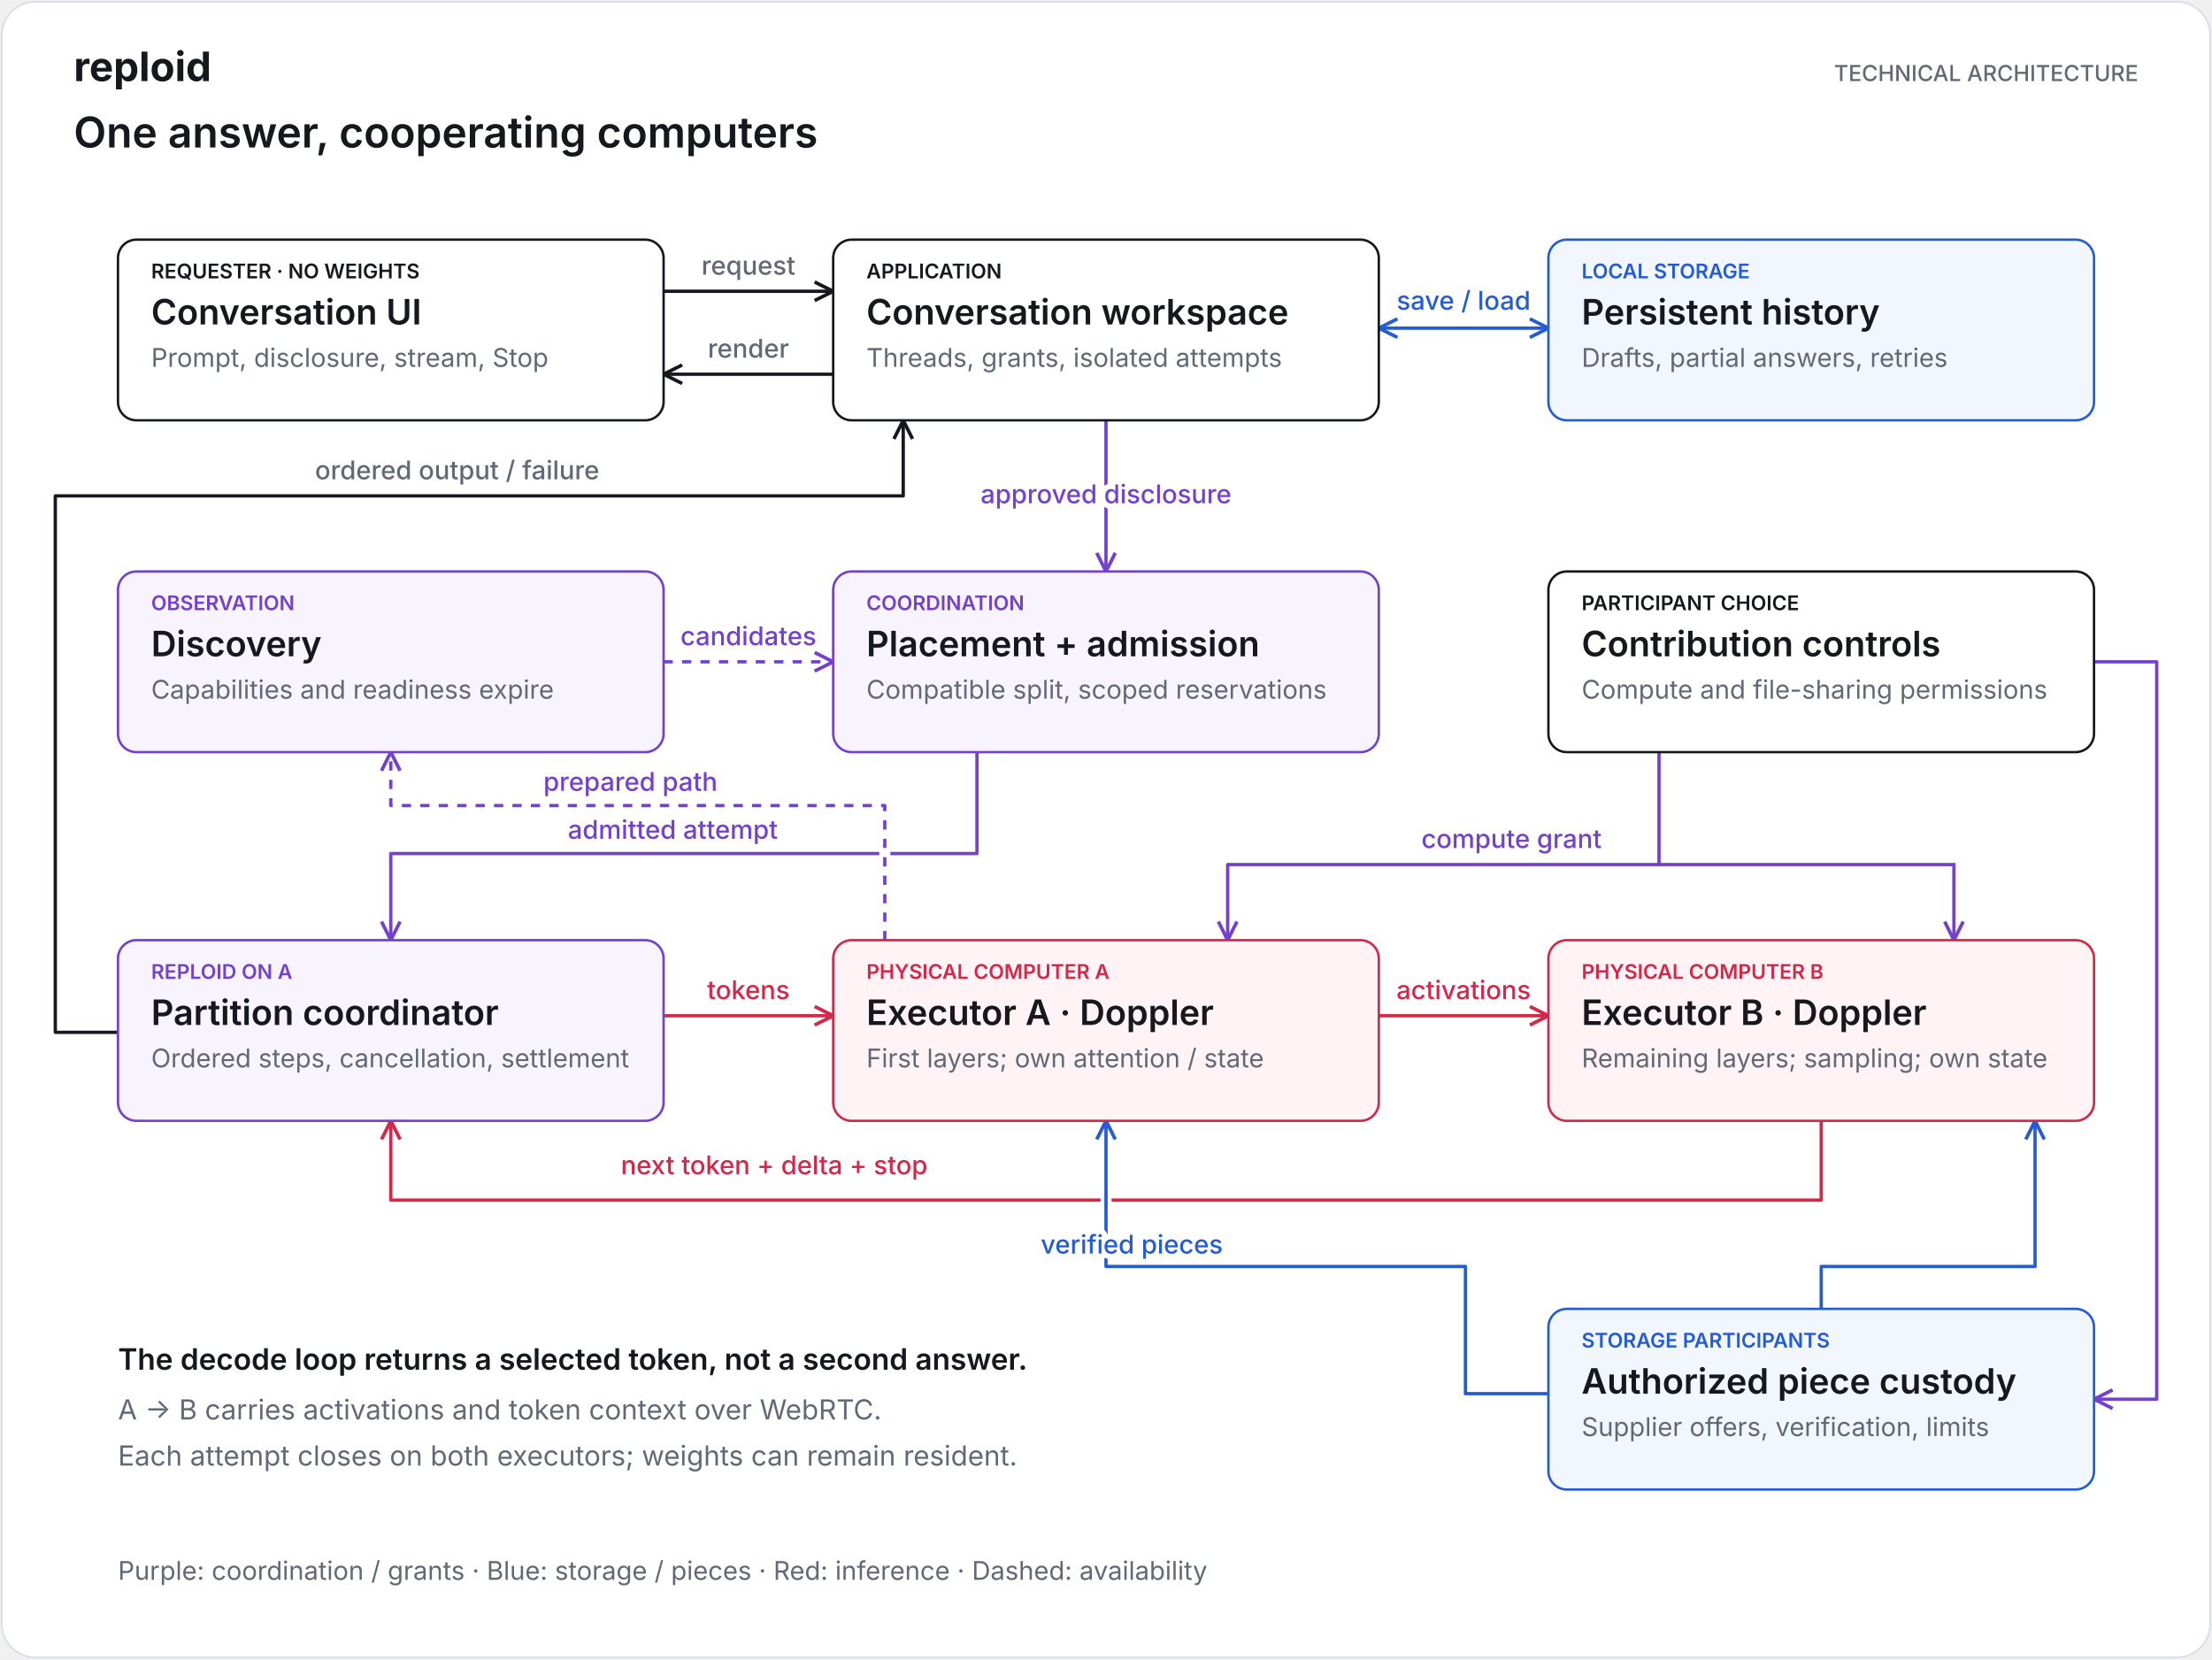
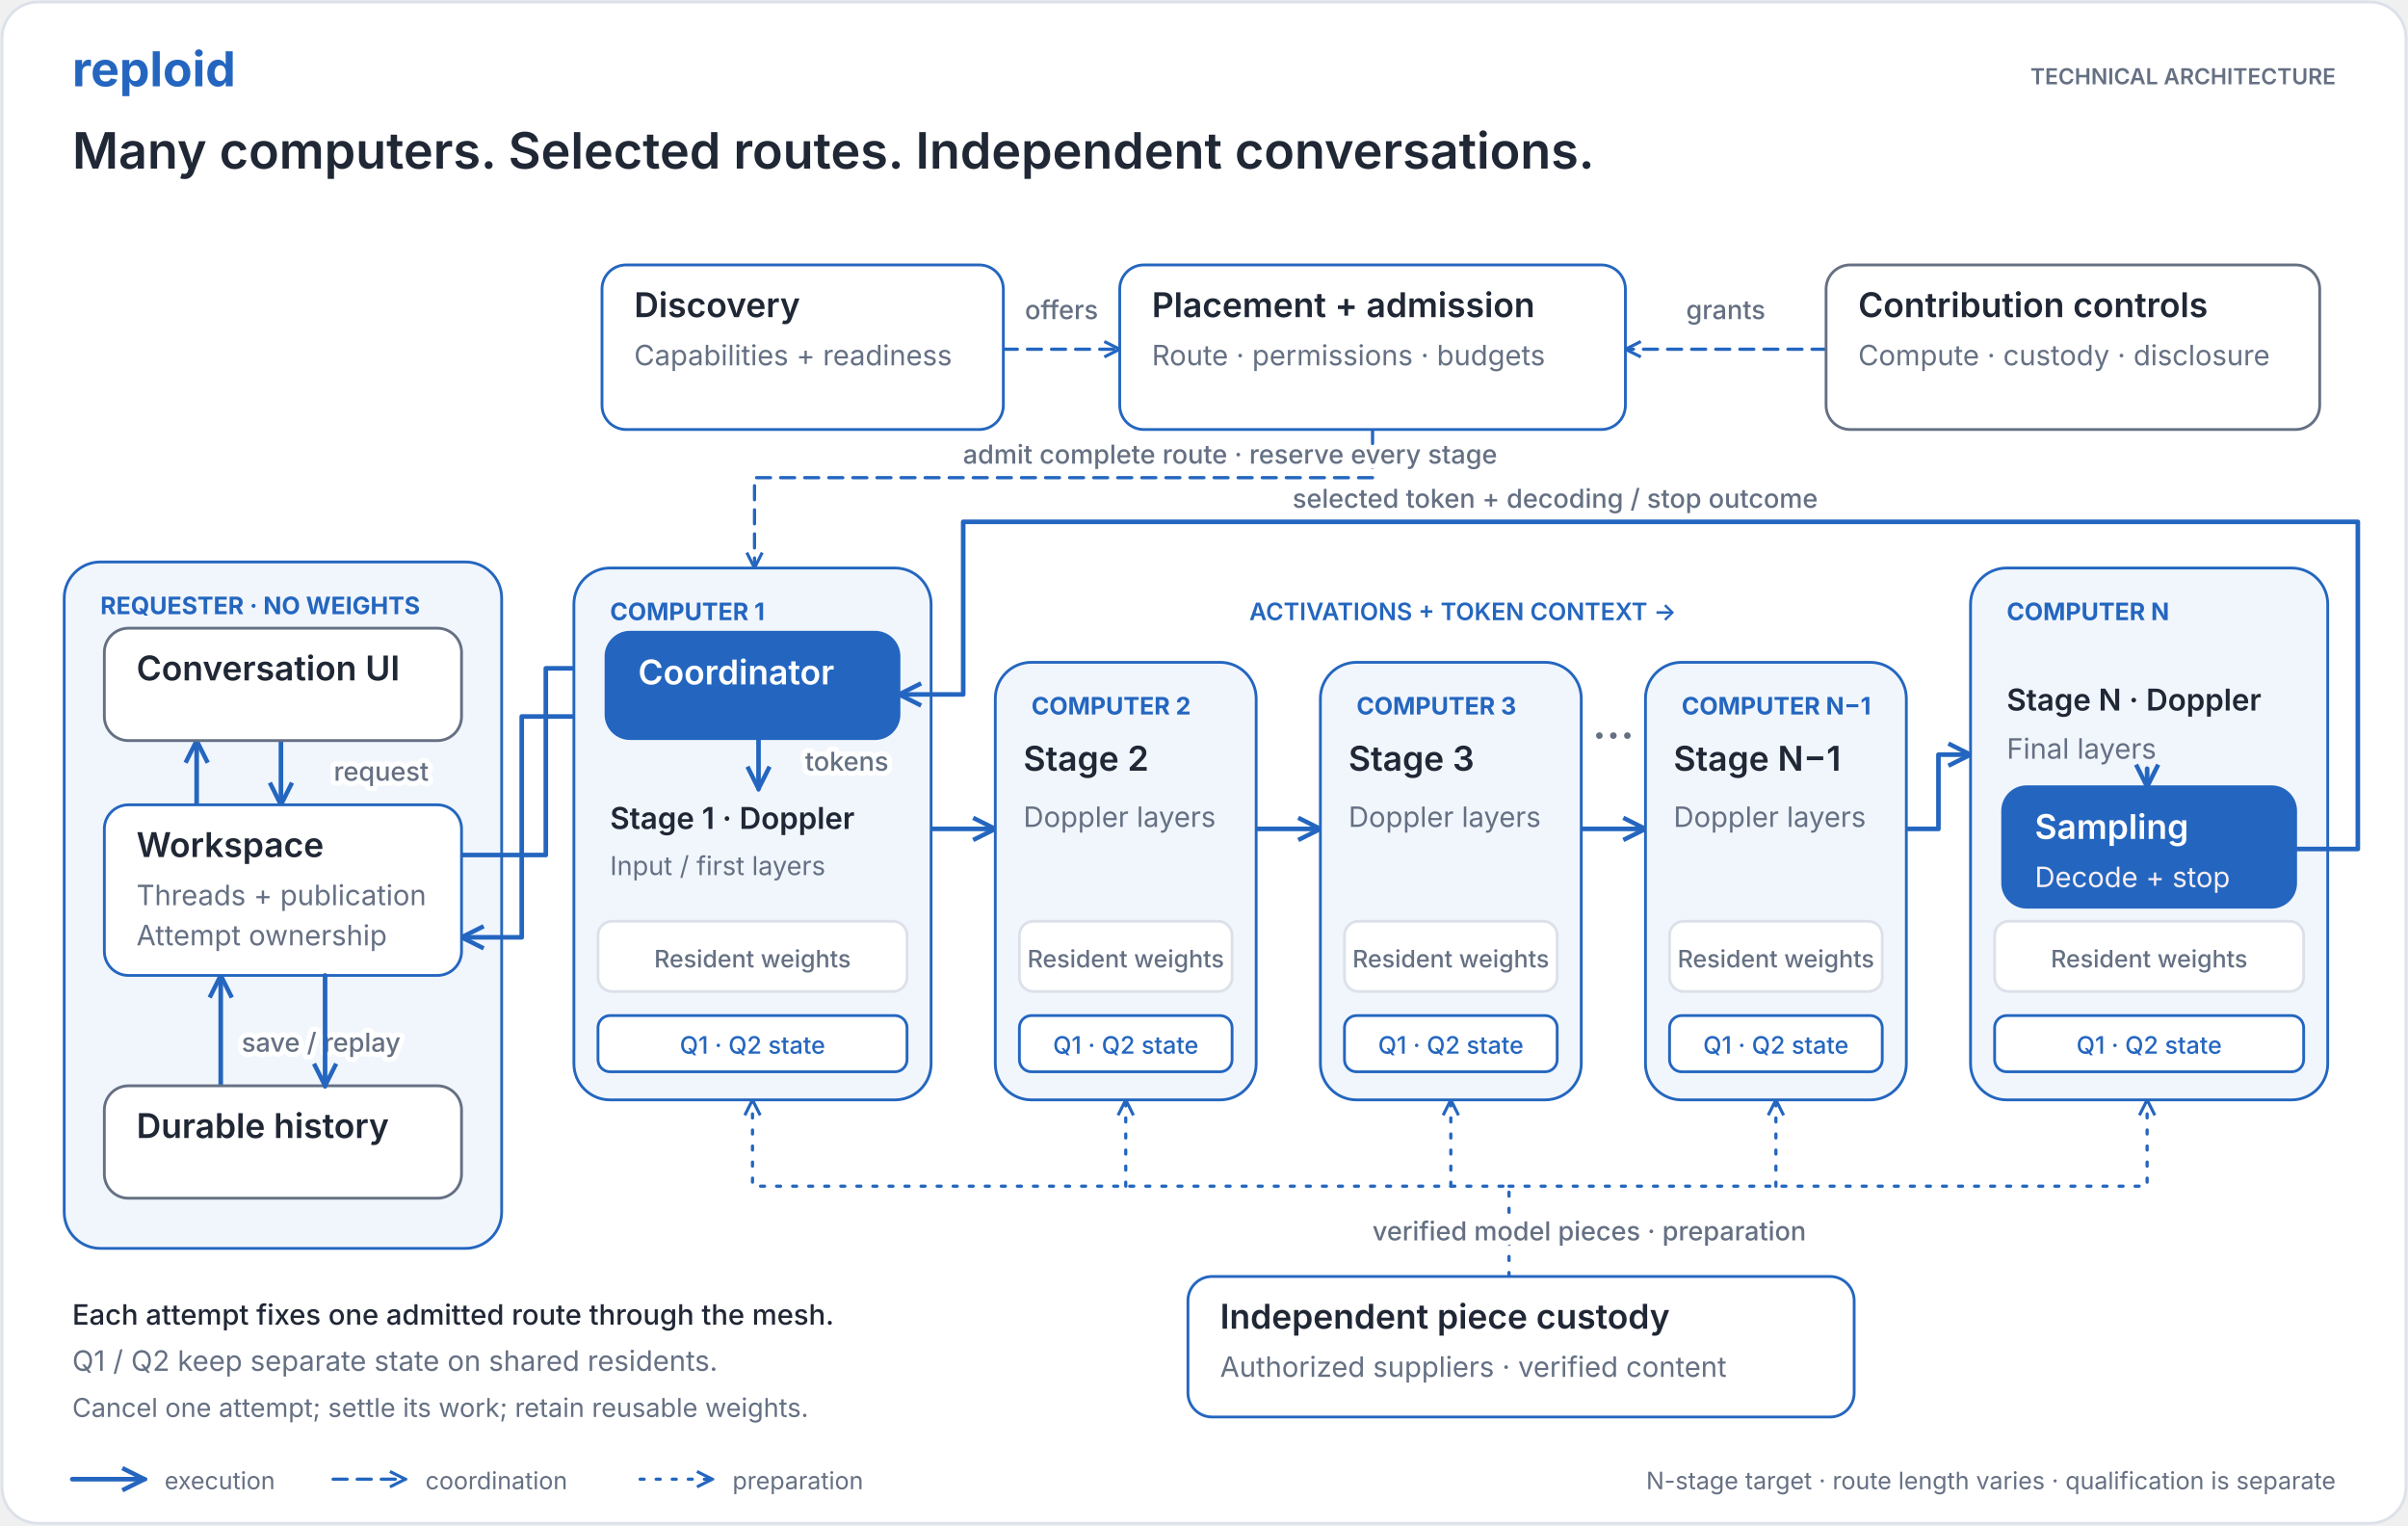
- <svg xmlns="http://www.w3.org/2000/svg" width="1200" height="900" viewBox="0 0 1200 900" role="img" aria-labelledby="title desc">
-   <style>text{font-family:Inter,-apple-system,BlinkMacSystemFont,"Segoe UI",sans-serif}.label{font-size:14px;font-weight:500;paint-order:stroke;stroke:white;stroke-width:6px;stroke-linejoin:round}</style>
+ <svg xmlns="http://www.w3.org/2000/svg" width="1200" height="760" viewBox="0 0 1200 760" role="img" aria-labelledby="title desc">
+   <style>text{font-family:Inter,-apple-system,BlinkMacSystemFont,"Segoe UI",sans-serif}.edge-label{paint-order:stroke;stroke:white;stroke-width:5px;stroke-linejoin:round}</style>
  <defs>
-     <marker id="ink" viewBox="0 0 10 10" refX="9" refY="5" markerWidth="7" markerHeight="7" orient="auto-start-reverse">
-       <path d="M1 1 L9 5 L1 9" fill="none" stroke="#16181d" stroke-width="1.5" />
+     <marker id="arrow" viewBox="0 0 10 10" refX="9" refY="5" markerWidth="6" markerHeight="6" orient="auto">
+       <path d="M1 1 L9 5 L1 9" fill="none" stroke="#2466bf" stroke-width="1.6" />
    </marker>
-     <marker id="purple" viewBox="0 0 10 10" refX="9" refY="5" markerWidth="7" markerHeight="7" orient="auto-start-reverse">
-       <path d="M1 1 L9 5 L1 9" fill="none" stroke="#7441ce" stroke-width="1.5" />
-     </marker>
-     <marker id="blue" viewBox="0 0 10 10" refX="9" refY="5" markerWidth="7" markerHeight="7" orient="auto-start-reverse">
-       <path d="M1 1 L9 5 L1 9" fill="none" stroke="#245cd6" stroke-width="1.5" />
-     </marker>
-     <marker id="red" viewBox="0 0 10 10" refX="9" refY="5" markerWidth="7" markerHeight="7" orient="auto-start-reverse">
-       <path d="M1 1 L9 5 L1 9" fill="none" stroke="#d52749" stroke-width="1.5" />
-     </marker>
-     <marker id="gray" viewBox="0 0 10 10" refX="9" refY="5" markerWidth="7" markerHeight="7" orient="auto-start-reverse">
-       <path d="M1 1 L9 5 L1 9" fill="none" stroke="#626976" stroke-width="1.5" />
+     <marker id="neutral" viewBox="0 0 10 10" refX="9" refY="5" markerWidth="6" markerHeight="6" orient="auto">
+       <path d="M1 1 L9 5 L1 9" fill="none" stroke="#657083" stroke-width="1.6" />
    </marker>
  </defs>
-   <rect x="1" y="1" width="1198" height="898" rx="18" fill="white" stroke="#dcdfe6" />
-   <text x="40" y="44" font-size="22" fill="#16181d" font-weight="650" text-anchor="start">reploid</text>
-   <text x="1160" y="44" font-size="12" fill="#626976" font-weight="500" text-anchor="end">TECHNICAL ARCHITECTURE</text>
-   <text x="40" y="80" font-size="23" fill="#16181d" font-weight="600" text-anchor="start">One answer, cooperating computers</text>
-   <path d="M360 158 H452" fill="none" stroke="white" stroke-width="6" />
-   <path d="M360 158 H452" fill="none" stroke="#16181d" stroke-width="1.8" stroke-linejoin="round" marker-end="url(#ink)" />
-   <text x="406" y="149" font-size="14" fill="#626976" font-weight="500" text-anchor="middle" class="label">request</text>
-   <path d="M452 203 H360" fill="none" stroke="white" stroke-width="6" />
-   <path d="M452 203 H360" fill="none" stroke="#16181d" stroke-width="1.8" stroke-linejoin="round" marker-end="url(#ink)" />
-   <text x="406" y="194" font-size="14" fill="#626976" font-weight="500" text-anchor="middle" class="label">render</text>
-   <path d="M748 178 H840" fill="none" stroke="white" stroke-width="6" />
-   <path d="M748 178 H840" fill="none" stroke="#245cd6" stroke-width="1.8" stroke-linejoin="round" marker-start="url(#blue)" marker-end="url(#blue)" />
-   <text x="794" y="168" font-size="14" fill="#245cd6" font-weight="500" text-anchor="middle" class="label">save / load</text>
-   <path d="M600 228 V310" fill="none" stroke="white" stroke-width="6" />
-   <path d="M600 228 V310" fill="none" stroke="#7441ce" stroke-width="1.8" stroke-linejoin="round" marker-end="url(#purple)" />
-   <text x="600" y="273" font-size="14" fill="#7441ce" font-weight="500" text-anchor="middle" class="label">approved disclosure</text>
-   <path d="M360 359 H452" fill="none" stroke="white" stroke-width="6" />
-   <path d="M360 359 H452" fill="none" stroke="#7441ce" stroke-width="1.8" stroke-linejoin="round" stroke-dasharray="5 5" marker-end="url(#purple)" />
-   <text x="406" y="350" font-size="14" fill="#7441ce" font-weight="500" text-anchor="middle" class="label">candidates</text>
-   <path d="M530 408 V463 H212 V510" fill="none" stroke="white" stroke-width="6" />
-   <path d="M530 408 V463 H212 V510" fill="none" stroke="#7441ce" stroke-width="1.8" stroke-linejoin="round" marker-end="url(#purple)" />
-   <text x="365" y="455" font-size="14" fill="#7441ce" font-weight="500" text-anchor="middle" class="label">admitted attempt</text>
-   <path d="M360 551 H452" fill="none" stroke="white" stroke-width="6" />
-   <path d="M360 551 H452" fill="none" stroke="#d52749" stroke-width="1.8" stroke-linejoin="round" marker-end="url(#red)" />
-   <text x="406" y="542" font-size="14" fill="#d52749" font-weight="500" text-anchor="middle" class="label">tokens</text>
-   <path d="M748 551 H840" fill="none" stroke="white" stroke-width="6" />
-   <path d="M748 551 H840" fill="none" stroke="#d52749" stroke-width="1.8" stroke-linejoin="round" marker-end="url(#red)" />
-   <text x="794" y="542" font-size="14" fill="#d52749" font-weight="500" text-anchor="middle" class="label">activations</text>
-   <path d="M988 608 V651 H212 V608" fill="none" stroke="white" stroke-width="6" />
-   <path d="M988 608 V651 H212 V608" fill="none" stroke="#d52749" stroke-width="1.8" stroke-linejoin="round" marker-end="url(#red)" />
-   <text x="420" y="637" font-size="14" fill="#d52749" font-weight="500" text-anchor="middle" class="label">next token + delta + stop</text>
-   <path d="M64 560 H30 V269 H490 V228" fill="none" stroke="white" stroke-width="6" />
-   <path d="M64 560 H30 V269 H490 V228" fill="none" stroke="#16181d" stroke-width="1.8" stroke-linejoin="round" marker-end="url(#ink)" />
-   <text x="248" y="260" font-size="14" fill="#626976" font-weight="500" text-anchor="middle" class="label">ordered output / failure</text>
-   <path d="M480 510 V437 H212 V408" fill="none" stroke="white" stroke-width="6" />
-   <path d="M480 510 V437 H212 V408" fill="none" stroke="#7441ce" stroke-width="1.8" stroke-linejoin="round" stroke-dasharray="5 5" marker-end="url(#purple)" />
-   <text x="342" y="429" font-size="14" fill="#7441ce" font-weight="500" text-anchor="middle" class="label">prepared path</text>
-   <path d="M900 408 V469 H666 V510" fill="none" stroke="white" stroke-width="6" />
-   <path d="M900 408 V469 H666 V510" fill="none" stroke="#7441ce" stroke-width="1.8" stroke-linejoin="round" marker-end="url(#purple)" />
-   <text x="820" y="460" font-size="14" fill="#7441ce" font-weight="500" text-anchor="middle" class="label">compute grant</text>
-   <path d="M1136 359 H1170 V759 H1136" fill="none" stroke="white" stroke-width="6" />
-   <path d="M1136 359 H1170 V759 H1136" fill="none" stroke="#7441ce" stroke-width="1.8" stroke-linejoin="round" marker-end="url(#purple)" />
-   <path d="M840 756 H795 V687 H600 V608" fill="none" stroke="white" stroke-width="6" />
-   <path d="M840 756 H795 V687 H600 V608" fill="none" stroke="#245cd6" stroke-width="1.8" stroke-linejoin="round" marker-end="url(#blue)" />
-   <text x="614" y="680" font-size="14" fill="#245cd6" font-weight="500" text-anchor="middle" class="label">verified pieces</text>
-   <path d="M988 710 V687 H1104 V608" fill="none" stroke="white" stroke-width="6" />
-   <path d="M988 710 V687 H1104 V608" fill="none" stroke="#245cd6" stroke-width="1.8" stroke-linejoin="round" marker-end="url(#blue)" />
-   <path d="M900 469 H1060 V510" fill="none" stroke="#7441ce" stroke-width="1.8" marker-end="url(#purple)" />
-   <g data-component="Conversation UI">
-     <rect x="64" y="130" width="296" height="98" rx="10" fill="#ffffff" stroke="#16181d" stroke-width="1.3" />
-     <text x="82" y="151" font-size="11" fill="#16181d" font-weight="600" text-anchor="start">REQUESTER · NO WEIGHTS</text>
-     <text x="82" y="176" font-size="19" fill="#16181d" font-weight="600" text-anchor="start">Conversation UI</text>
-     <text x="82" y="199" font-size="14" fill="#626976" font-weight="400" text-anchor="start">Prompt, disclosure, stream, Stop</text>
-   </g>
-   <g data-component="Conversation workspace">
-     <rect x="452" y="130" width="296" height="98" rx="10" fill="#ffffff" stroke="#16181d" stroke-width="1.3" />
-     <text x="470" y="151" font-size="11" fill="#16181d" font-weight="600" text-anchor="start">APPLICATION</text>
-     <text x="470" y="176" font-size="19" fill="#16181d" font-weight="600" text-anchor="start">Conversation workspace</text>
-     <text x="470" y="199" font-size="14" fill="#626976" font-weight="400" text-anchor="start">Threads, grants, isolated attempts</text>
-   </g>
-   <g data-component="Persistent history">
-     <rect x="840" y="130" width="296" height="98" rx="10" fill="#f2f6ff" stroke="#245cd6" stroke-width="1.3" />
-     <text x="858" y="151" font-size="11" fill="#245cd6" font-weight="600" text-anchor="start">LOCAL STORAGE</text>
-     <text x="858" y="176" font-size="19" fill="#16181d" font-weight="600" text-anchor="start">Persistent history</text>
-     <text x="858" y="199" font-size="14" fill="#626976" font-weight="400" text-anchor="start">Drafts, partial answers, retries</text>
-   </g>
+   <rect x="1" y="1" width="1198" height="758" rx="18" fill="white" stroke="#dce1e9" stroke-width="1.4" />
+   <text x="36" y="43" font-size="24" fill="#2466bf" font-weight="700" text-anchor="start">reploid</text>
+   <text x="1164" y="42" font-size="11" fill="#657083" font-weight="600" text-anchor="end">TECHNICAL ARCHITECTURE</text>
+   <text x="36" y="84" font-size="25" fill="#202735" font-weight="600" text-anchor="start">Many computers. Selected routes. Independent conversations.</text>
+   <rect x="32" y="280" width="218" height="342" rx="18" fill="#f1f6fd" stroke="#2466bf" stroke-width="1.4" />
+   <text x="50" y="306" font-size="12" fill="#2466bf" font-weight="650" text-anchor="start">REQUESTER · NO WEIGHTS</text>
+   <path d="M500 174 H558" fill="none" stroke="#2466bf" stroke-width="1.6" stroke-linejoin="round" stroke-linecap="round" stroke-dasharray="7 5" marker-end="url(#arrow)" />
+   <text x="529" y="159" font-size="13" fill="#657083" font-weight="500" text-anchor="middle" class="edge-label">offers</text>
+   <path d="M910 174 H810" fill="none" stroke="#2466bf" stroke-width="1.6" stroke-linejoin="round" stroke-linecap="round" stroke-dasharray="7 5" marker-end="url(#arrow)" />
+   <text x="860" y="159" font-size="13" fill="#657083" font-weight="500" text-anchor="middle" class="edge-label">grants</text>
+   <path d="M684 214 V238 H376 V283" fill="none" stroke="#2466bf" stroke-width="1.6" stroke-linejoin="round" stroke-linecap="round" stroke-dasharray="7 5" marker-end="url(#arrow)" />
+   <text x="613" y="231" font-size="13" fill="#657083" font-weight="500" text-anchor="middle" class="edge-label">admit complete route · reserve every stage</text>
+   <text x="775" y="253" font-size="13" fill="#657083" font-weight="500" text-anchor="middle" class="edge-label">selected token + decoding / stop outcome</text>
+   <path d="M230 426 H272 V333 H302" fill="none" stroke="#2466bf" stroke-width="2.3" stroke-linejoin="round" stroke-linecap="round" marker-end="url(#arrow)" />
+   <path d="M302 357 H260 V467 H230" fill="none" stroke="#2466bf" stroke-width="2.3" stroke-linejoin="round" stroke-linecap="round" marker-end="url(#arrow)" />
+   <path d="M140 369 V401" fill="none" stroke="#2466bf" stroke-width="2.3" stroke-linejoin="round" stroke-linecap="round" marker-end="url(#arrow)" />
+   <text x="190" y="389" font-size="13" fill="#657083" font-weight="500" text-anchor="middle" class="edge-label">request</text>
+   <path d="M110 541 V486" fill="none" stroke="#2466bf" stroke-width="2.3" stroke-linejoin="round" stroke-linecap="round" marker-end="url(#arrow)" />
+   <text x="160" y="524" font-size="13" fill="#657083" font-weight="500" text-anchor="middle" class="edge-label">save / replay</text>
+   <path d="M98 401 V369" fill="none" stroke="#2466bf" stroke-width="2.3" stroke-linejoin="round" stroke-linecap="round" marker-end="url(#arrow)" />
+   <path d="M464 413 H496" fill="none" stroke="#2466bf" stroke-width="2.3" stroke-linejoin="round" stroke-linecap="round" marker-end="url(#arrow)" />
+   <path d="M626 413 H658" fill="none" stroke="#2466bf" stroke-width="2.3" stroke-linejoin="round" stroke-linecap="round" marker-end="url(#arrow)" />
+   <path d="M788 413 H820" fill="none" stroke="#2466bf" stroke-width="2.3" stroke-linejoin="round" stroke-linecap="round" marker-end="url(#arrow)" />
+   <path d="M950 413 H966 V376 H982" fill="none" stroke="#2466bf" stroke-width="2.3" stroke-linejoin="round" stroke-linecap="round" marker-end="url(#arrow)" />
+   <text x="729" y="309" font-size="12" fill="#2466bf" font-weight="600" text-anchor="middle">ACTIVATIONS + TOKEN CONTEXT →</text>
+   <path d="M752 636 V591 H375 V548" fill="none" stroke="#2466bf" stroke-width="1.6" stroke-linejoin="round" stroke-linecap="round" stroke-dasharray="2 6" marker-end="url(#arrow)" />
+   <path d="M752 591 H1070 V548" fill="none" stroke="#2466bf" stroke-width="1.6" stroke-linejoin="round" stroke-linecap="round" stroke-dasharray="2 6" marker-end="url(#arrow)" />
+   <path d="M561 591 V548" fill="none" stroke="#2466bf" stroke-width="1.6" stroke-linejoin="round" stroke-linecap="round" stroke-dasharray="2 6" marker-end="url(#arrow)" />
+   <path d="M723 591 V548" fill="none" stroke="#2466bf" stroke-width="1.6" stroke-linejoin="round" stroke-linecap="round" stroke-dasharray="2 6" marker-end="url(#arrow)" />
+   <path d="M885 591 V548" fill="none" stroke="#2466bf" stroke-width="1.6" stroke-linejoin="round" stroke-linecap="round" stroke-dasharray="2 6" marker-end="url(#arrow)" />
+   <text x="792" y="618" font-size="13" fill="#657083" font-weight="500" text-anchor="middle" class="edge-label">verified model pieces · preparation</text>
  <g data-component="Discovery">
-     <rect x="64" y="310" width="296" height="98" rx="10" fill="#f7f3ff" stroke="#7441ce" stroke-width="1.3" />
-     <text x="82" y="331" font-size="11" fill="#7441ce" font-weight="600" text-anchor="start">OBSERVATION</text>
-     <text x="82" y="356" font-size="19" fill="#16181d" font-weight="600" text-anchor="start">Discovery</text>
-     <text x="82" y="379" font-size="14" fill="#626976" font-weight="400" text-anchor="start">Capabilities and readiness expire</text>
+     <rect x="300" y="132" width="200" height="82" rx="12" fill="white" stroke="#2466bf" stroke-width="1.4" />
+     <text x="316" y="158" font-size="17" fill="#202735" font-weight="600" text-anchor="start">Discovery</text>
+     <text x="316" y="182" font-size="14" fill="#657083" font-weight="400" text-anchor="start">Capabilities + readiness</text>
  </g>
  <g data-component="Placement + admission">
-     <rect x="452" y="310" width="296" height="98" rx="10" fill="#f7f3ff" stroke="#7441ce" stroke-width="1.3" />
-     <text x="470" y="331" font-size="11" fill="#7441ce" font-weight="600" text-anchor="start">COORDINATION</text>
-     <text x="470" y="356" font-size="19" fill="#16181d" font-weight="600" text-anchor="start">Placement + admission</text>
-     <text x="470" y="379" font-size="14" fill="#626976" font-weight="400" text-anchor="start">Compatible split, scoped reservations</text>
+     <rect x="558" y="132" width="252" height="82" rx="12" fill="white" stroke="#2466bf" stroke-width="1.4" />
+     <text x="574" y="158" font-size="17" fill="#202735" font-weight="600" text-anchor="start">Placement + admission</text>
+     <text x="574" y="182" font-size="14" fill="#657083" font-weight="400" text-anchor="start">Route · permissions · budgets</text>
  </g>
  <g data-component="Contribution controls">
-     <rect x="840" y="310" width="296" height="98" rx="10" fill="#ffffff" stroke="#16181d" stroke-width="1.3" />
-     <text x="858" y="331" font-size="11" fill="#16181d" font-weight="600" text-anchor="start">PARTICIPANT CHOICE</text>
-     <text x="858" y="356" font-size="19" fill="#16181d" font-weight="600" text-anchor="start">Contribution controls</text>
-     <text x="858" y="379" font-size="14" fill="#626976" font-weight="400" text-anchor="start">Compute and file-sharing permissions</text>
+     <rect x="910" y="132" width="246" height="82" rx="12" fill="white" stroke="#657083" stroke-width="1.4" />
+     <text x="926" y="158" font-size="17" fill="#202735" font-weight="600" text-anchor="start">Contribution controls</text>
+     <text x="926" y="182" font-size="14" fill="#657083" font-weight="400" text-anchor="start">Compute · custody · disclosure</text>
  </g>
-   <g data-component="Partition coordinator">
-     <rect x="64" y="510" width="296" height="98" rx="10" fill="#f7f3ff" stroke="#7441ce" stroke-width="1.3" />
-     <text x="82" y="531" font-size="11" fill="#7441ce" font-weight="600" text-anchor="start">REPLOID ON A</text>
-     <text x="82" y="556" font-size="19" fill="#16181d" font-weight="600" text-anchor="start">Partition coordinator</text>
-     <text x="82" y="579" font-size="14" fill="#626976" font-weight="400" text-anchor="start">Ordered steps, cancellation, settlement</text>
+   <g data-component="Conversation UI">
+     <rect x="52" y="313" width="178" height="56" rx="12" fill="white" stroke="#657083" stroke-width="1.4" />
+     <text x="68" y="339" font-size="17" fill="#202735" font-weight="600" text-anchor="start">Conversation UI</text>
  </g>
-   <g data-component="Executor A · Doppler">
-     <rect x="452" y="510" width="296" height="98" rx="10" fill="#fff3f5" stroke="#d52749" stroke-width="1.3" />
-     <text x="470" y="531" font-size="11" fill="#d52749" font-weight="600" text-anchor="start">PHYSICAL COMPUTER A</text>
-     <text x="470" y="556" font-size="19" fill="#16181d" font-weight="600" text-anchor="start">Executor A · Doppler</text>
-     <text x="470" y="579" font-size="14" fill="#626976" font-weight="400" text-anchor="start">First layers; own attention / state</text>
+   <g data-component="Workspace">
+     <rect x="52" y="401" width="178" height="85" rx="12" fill="white" stroke="#2466bf" stroke-width="1.4" />
+     <text x="68" y="427" font-size="17" fill="#202735" font-weight="600" text-anchor="start">Workspace</text>
+     <text x="68" y="451" font-size="14" fill="#657083" font-weight="400" text-anchor="start">Threads + publication</text>
+     <text x="68" y="471" font-size="14" fill="#657083" font-weight="400" text-anchor="start">Attempt ownership</text>
  </g>
-   <g data-component="Executor B · Doppler">
-     <rect x="840" y="510" width="296" height="98" rx="10" fill="#fff3f5" stroke="#d52749" stroke-width="1.3" />
-     <text x="858" y="531" font-size="11" fill="#d52749" font-weight="600" text-anchor="start">PHYSICAL COMPUTER B</text>
-     <text x="858" y="556" font-size="19" fill="#16181d" font-weight="600" text-anchor="start">Executor B · Doppler</text>
-     <text x="858" y="579" font-size="14" fill="#626976" font-weight="400" text-anchor="start">Remaining layers; sampling; own state</text>
+   <g data-component="Durable history">
+     <rect x="52" y="541" width="178" height="56" rx="12" fill="white" stroke="#657083" stroke-width="1.4" />
+     <text x="68" y="567" font-size="17" fill="#202735" font-weight="600" text-anchor="start">Durable history</text>
  </g>
-   <g data-component="Authorized piece custody">
-     <rect x="840" y="710" width="296" height="98" rx="10" fill="#f2f6ff" stroke="#245cd6" stroke-width="1.3" />
-     <text x="858" y="731" font-size="11" fill="#245cd6" font-weight="600" text-anchor="start">STORAGE PARTICIPANTS</text>
-     <text x="858" y="756" font-size="19" fill="#16181d" font-weight="600" text-anchor="start">Authorized piece custody</text>
-     <text x="858" y="779" font-size="14" fill="#626976" font-weight="400" text-anchor="start">Supplier offers, verification, limits</text>
+   <rect x="286" y="283" width="178" height="265" rx="18" fill="#f1f6fd" stroke="#2466bf" stroke-width="1.4" />
+   <text x="304" y="309" font-size="12" fill="#2466bf" font-weight="650" text-anchor="start">COMPUTER 1</text>
+   <g data-component="Coordinator">
+     <rect x="302" y="315" width="146" height="53" rx="12" fill="#2466bf" stroke="#2466bf" stroke-width="1.4" />
+     <text x="318" y="341" font-size="17" fill="white" font-weight="600" text-anchor="start">Coordinator</text>
  </g>
-   <text x="64" y="743" font-size="16" fill="#16181d" font-weight="600" text-anchor="start">The decode loop returns a selected token, not a second answer.</text>
-   <text x="64" y="770" font-size="15" fill="#626976" font-weight="400" text-anchor="start">A → B carries activations and token context over WebRTC.</text>
-   <text x="64" y="795" font-size="15" fill="#626976" font-weight="400" text-anchor="start">Each attempt closes on both executors; weights can remain resident.</text>
-   <text x="64" y="857" font-size="14" fill="#626976" font-weight="400" text-anchor="start">Purple: coordination / grants · Blue: storage / pieces · Red: inference · Dashed: availability</text>
+   <text x="304" y="413" font-size="15" fill="#202735" font-weight="600" text-anchor="start">Stage 1 · Doppler</text>
+   <text x="304" y="436" font-size="13" fill="#657083" font-weight="400" text-anchor="start">Input / first layers</text>
+   <rect x="298" y="459" width="154" height="35" rx="7" fill="white" stroke="#dce1e9" stroke-width="1.4" />
+   <text x="375.0" y="482" font-size="12" fill="#657083" font-weight="500" text-anchor="middle">Resident weights</text>
+   <rect x="298" y="506" width="154" height="28" rx="6" fill="white" stroke="#2466bf" stroke-width="1.4" />
+   <text x="375.0" y="525" font-size="12" fill="#2466bf" font-weight="500" text-anchor="middle">Q1  ·  Q2 state</text>
+   <rect x="496" y="330" width="130" height="218" rx="18" fill="#f1f6fd" stroke="#2466bf" stroke-width="1.4" />
+   <text x="514" y="356" font-size="12" fill="#2466bf" font-weight="650" text-anchor="start">COMPUTER 2</text>
+   <text x="510" y="384" font-size="17" fill="#202735" font-weight="600" text-anchor="start">Stage 2</text>
+   <text x="510" y="412" font-size="14" fill="#657083" font-weight="400" text-anchor="start">Doppler layers</text>
+   <rect x="508" y="459" width="106" height="35" rx="7" fill="white" stroke="#dce1e9" stroke-width="1.4" />
+   <text x="561.0" y="482" font-size="12" fill="#657083" font-weight="500" text-anchor="middle">Resident weights</text>
+   <rect x="508" y="506" width="106" height="28" rx="6" fill="white" stroke="#2466bf" stroke-width="1.4" />
+   <text x="561.0" y="525" font-size="12" fill="#2466bf" font-weight="500" text-anchor="middle">Q1  ·  Q2 state</text>
+   <rect x="658" y="330" width="130" height="218" rx="18" fill="#f1f6fd" stroke="#2466bf" stroke-width="1.4" />
+   <text x="676" y="356" font-size="12" fill="#2466bf" font-weight="650" text-anchor="start">COMPUTER 3</text>
+   <text x="672" y="384" font-size="17" fill="#202735" font-weight="600" text-anchor="start">Stage 3</text>
+   <text x="672" y="412" font-size="14" fill="#657083" font-weight="400" text-anchor="start">Doppler layers</text>
+   <rect x="670" y="459" width="106" height="35" rx="7" fill="white" stroke="#dce1e9" stroke-width="1.4" />
+   <text x="723.0" y="482" font-size="12" fill="#657083" font-weight="500" text-anchor="middle">Resident weights</text>
+   <rect x="670" y="506" width="106" height="28" rx="6" fill="white" stroke="#2466bf" stroke-width="1.4" />
+   <text x="723.0" y="525" font-size="12" fill="#2466bf" font-weight="500" text-anchor="middle">Q1  ·  Q2 state</text>
+   <rect x="820" y="330" width="130" height="218" rx="18" fill="#f1f6fd" stroke="#2466bf" stroke-width="1.4" />
+   <text x="838" y="356" font-size="12" fill="#2466bf" font-weight="650" text-anchor="start">COMPUTER N−1</text>
+   <text x="834" y="384" font-size="17" fill="#202735" font-weight="600" text-anchor="start">Stage N−1</text>
+   <text x="834" y="412" font-size="14" fill="#657083" font-weight="400" text-anchor="start">Doppler layers</text>
+   <rect x="832" y="459" width="106" height="35" rx="7" fill="white" stroke="#dce1e9" stroke-width="1.4" />
+   <text x="885.0" y="482" font-size="12" fill="#657083" font-weight="500" text-anchor="middle">Resident weights</text>
+   <rect x="832" y="506" width="106" height="28" rx="6" fill="white" stroke="#2466bf" stroke-width="1.4" />
+   <text x="885.0" y="525" font-size="12" fill="#2466bf" font-weight="500" text-anchor="middle">Q1  ·  Q2 state</text>
+   <rect x="982" y="283" width="178" height="265" rx="18" fill="#f1f6fd" stroke="#2466bf" stroke-width="1.4" />
+   <text x="1000" y="309" font-size="12" fill="#2466bf" font-weight="650" text-anchor="start">COMPUTER N</text>
+   <text x="1000" y="354" font-size="15" fill="#202735" font-weight="600" text-anchor="start">Stage N · Doppler</text>
+   <text x="1000" y="378" font-size="14" fill="#657083" font-weight="400" text-anchor="start">Final layers</text>
+   <g data-component="Sampling">
+     <rect x="998" y="392" width="146" height="60" rx="12" fill="#2466bf" stroke="#2466bf" stroke-width="1.4" />
+     <text x="1014" y="418" font-size="17" fill="white" font-weight="600" text-anchor="start">Sampling</text>
+     <text x="1014" y="442" font-size="14" fill="#f7eef4" font-weight="400" text-anchor="start">Decode + stop</text>
+   </g>
+   <rect x="994" y="459" width="154" height="35" rx="7" fill="white" stroke="#dce1e9" stroke-width="1.4" />
+   <text x="1071.0" y="482" font-size="12" fill="#657083" font-weight="500" text-anchor="middle">Resident weights</text>
+   <rect x="994" y="506" width="154" height="28" rx="6" fill="white" stroke="#2466bf" stroke-width="1.4" />
+   <text x="1071.0" y="525" font-size="12" fill="#2466bf" font-weight="500" text-anchor="middle">Q1  ·  Q2 state</text>
+   <path d="M378 368 V393" fill="none" stroke="#2466bf" stroke-width="2.3" stroke-linejoin="round" stroke-linecap="round" marker-end="url(#arrow)" />
+   <text x="422" y="384" font-size="13" fill="#657083" font-weight="500" text-anchor="middle" class="edge-label">tokens</text>
+   <path d="M1070 383 V392" fill="none" stroke="#2466bf" stroke-width="2.3" stroke-linejoin="round" stroke-linecap="round" marker-end="url(#arrow)" />
+   <path d="M1144 423 H1175 V260 H480 V346 H448" fill="none" stroke="#2466bf" stroke-width="2.3" stroke-linejoin="round" stroke-linecap="round" marker-end="url(#arrow)" />
+   <path d="M162 486 V541" fill="none" stroke="#2466bf" stroke-width="2.3" stroke-linejoin="round" stroke-linecap="round" marker-end="url(#arrow)" />
+   <text x="804" y="368" font-size="23" fill="#657083" font-weight="500" text-anchor="middle">…</text>
+   <g data-component="Independent piece custody">
+     <rect x="592" y="636" width="332" height="70" rx="12" fill="white" stroke="#2466bf" stroke-width="1.4" />
+     <text x="608" y="662" font-size="17" fill="#202735" font-weight="600" text-anchor="start">Independent piece custody</text>
+     <text x="608" y="686" font-size="14" fill="#657083" font-weight="400" text-anchor="start">Authorized suppliers · verified content</text>
+   </g>
+   <text x="36" y="660" font-size="14" fill="#202735" font-weight="500" text-anchor="start">Each attempt fixes one admitted route through the mesh.</text>
+   <text x="36" y="683" font-size="14" fill="#657083" font-weight="400" text-anchor="start">Q1 / Q2 keep separate state on shared residents.</text>
+   <text x="36" y="706" font-size="13" fill="#657083" font-weight="400" text-anchor="start">Cancel one attempt; settle its work; retain reusable weights.</text>
+   <path d="M36 737 H72" fill="none" stroke="#2466bf" stroke-width="2.3" stroke-linejoin="round" stroke-linecap="round" marker-end="url(#arrow)" />
+   <text x="82" y="742" font-size="12" fill="#657083" font-weight="400" text-anchor="start">execution</text>
+   <path d="M166 737 H202" fill="none" stroke="#2466bf" stroke-width="1.6" stroke-linejoin="round" stroke-linecap="round" stroke-dasharray="7 5" marker-end="url(#arrow)" />
+   <text x="212" y="742" font-size="12" fill="#657083" font-weight="400" text-anchor="start">coordination</text>
+   <path d="M319 737 H355" fill="none" stroke="#2466bf" stroke-width="1.6" stroke-linejoin="round" stroke-linecap="round" stroke-dasharray="2 6" marker-end="url(#arrow)" />
+   <text x="365" y="742" font-size="12" fill="#657083" font-weight="400" text-anchor="start">preparation</text>
+   <text x="1164" y="742" font-size="12" fill="#657083" font-weight="400" text-anchor="end">N-stage target · route length varies · qualification is separate</text>
</svg>
